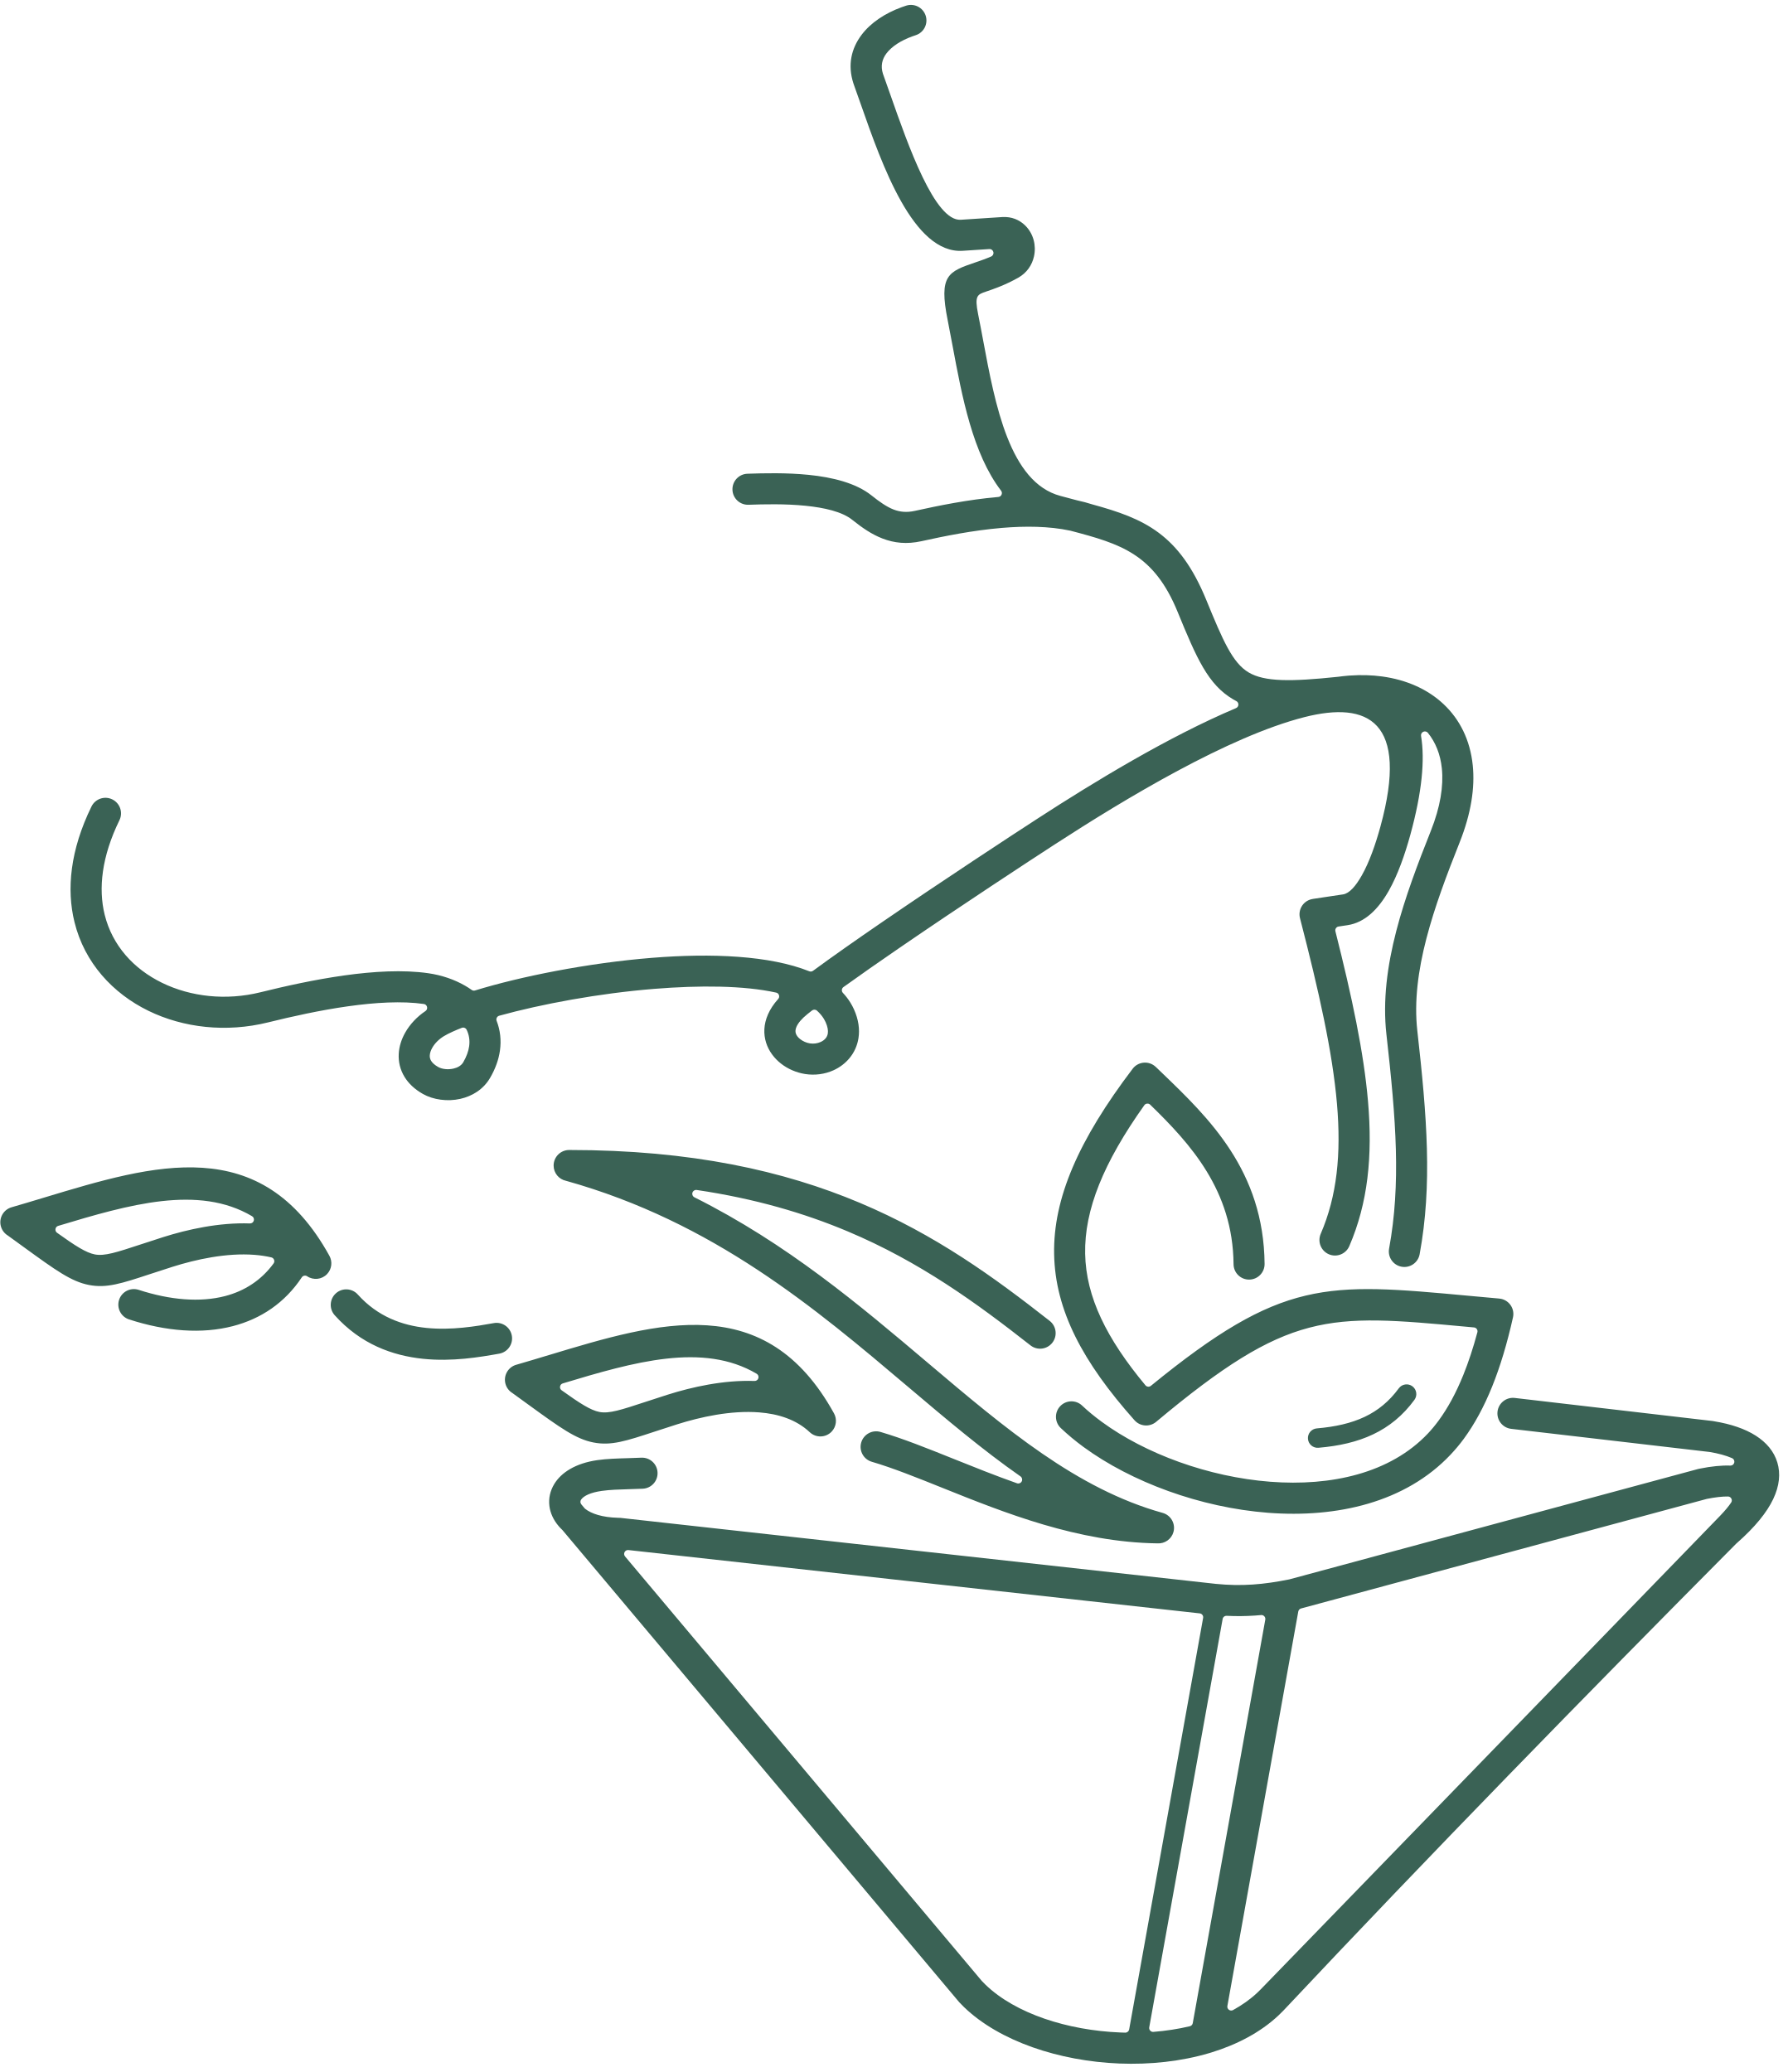
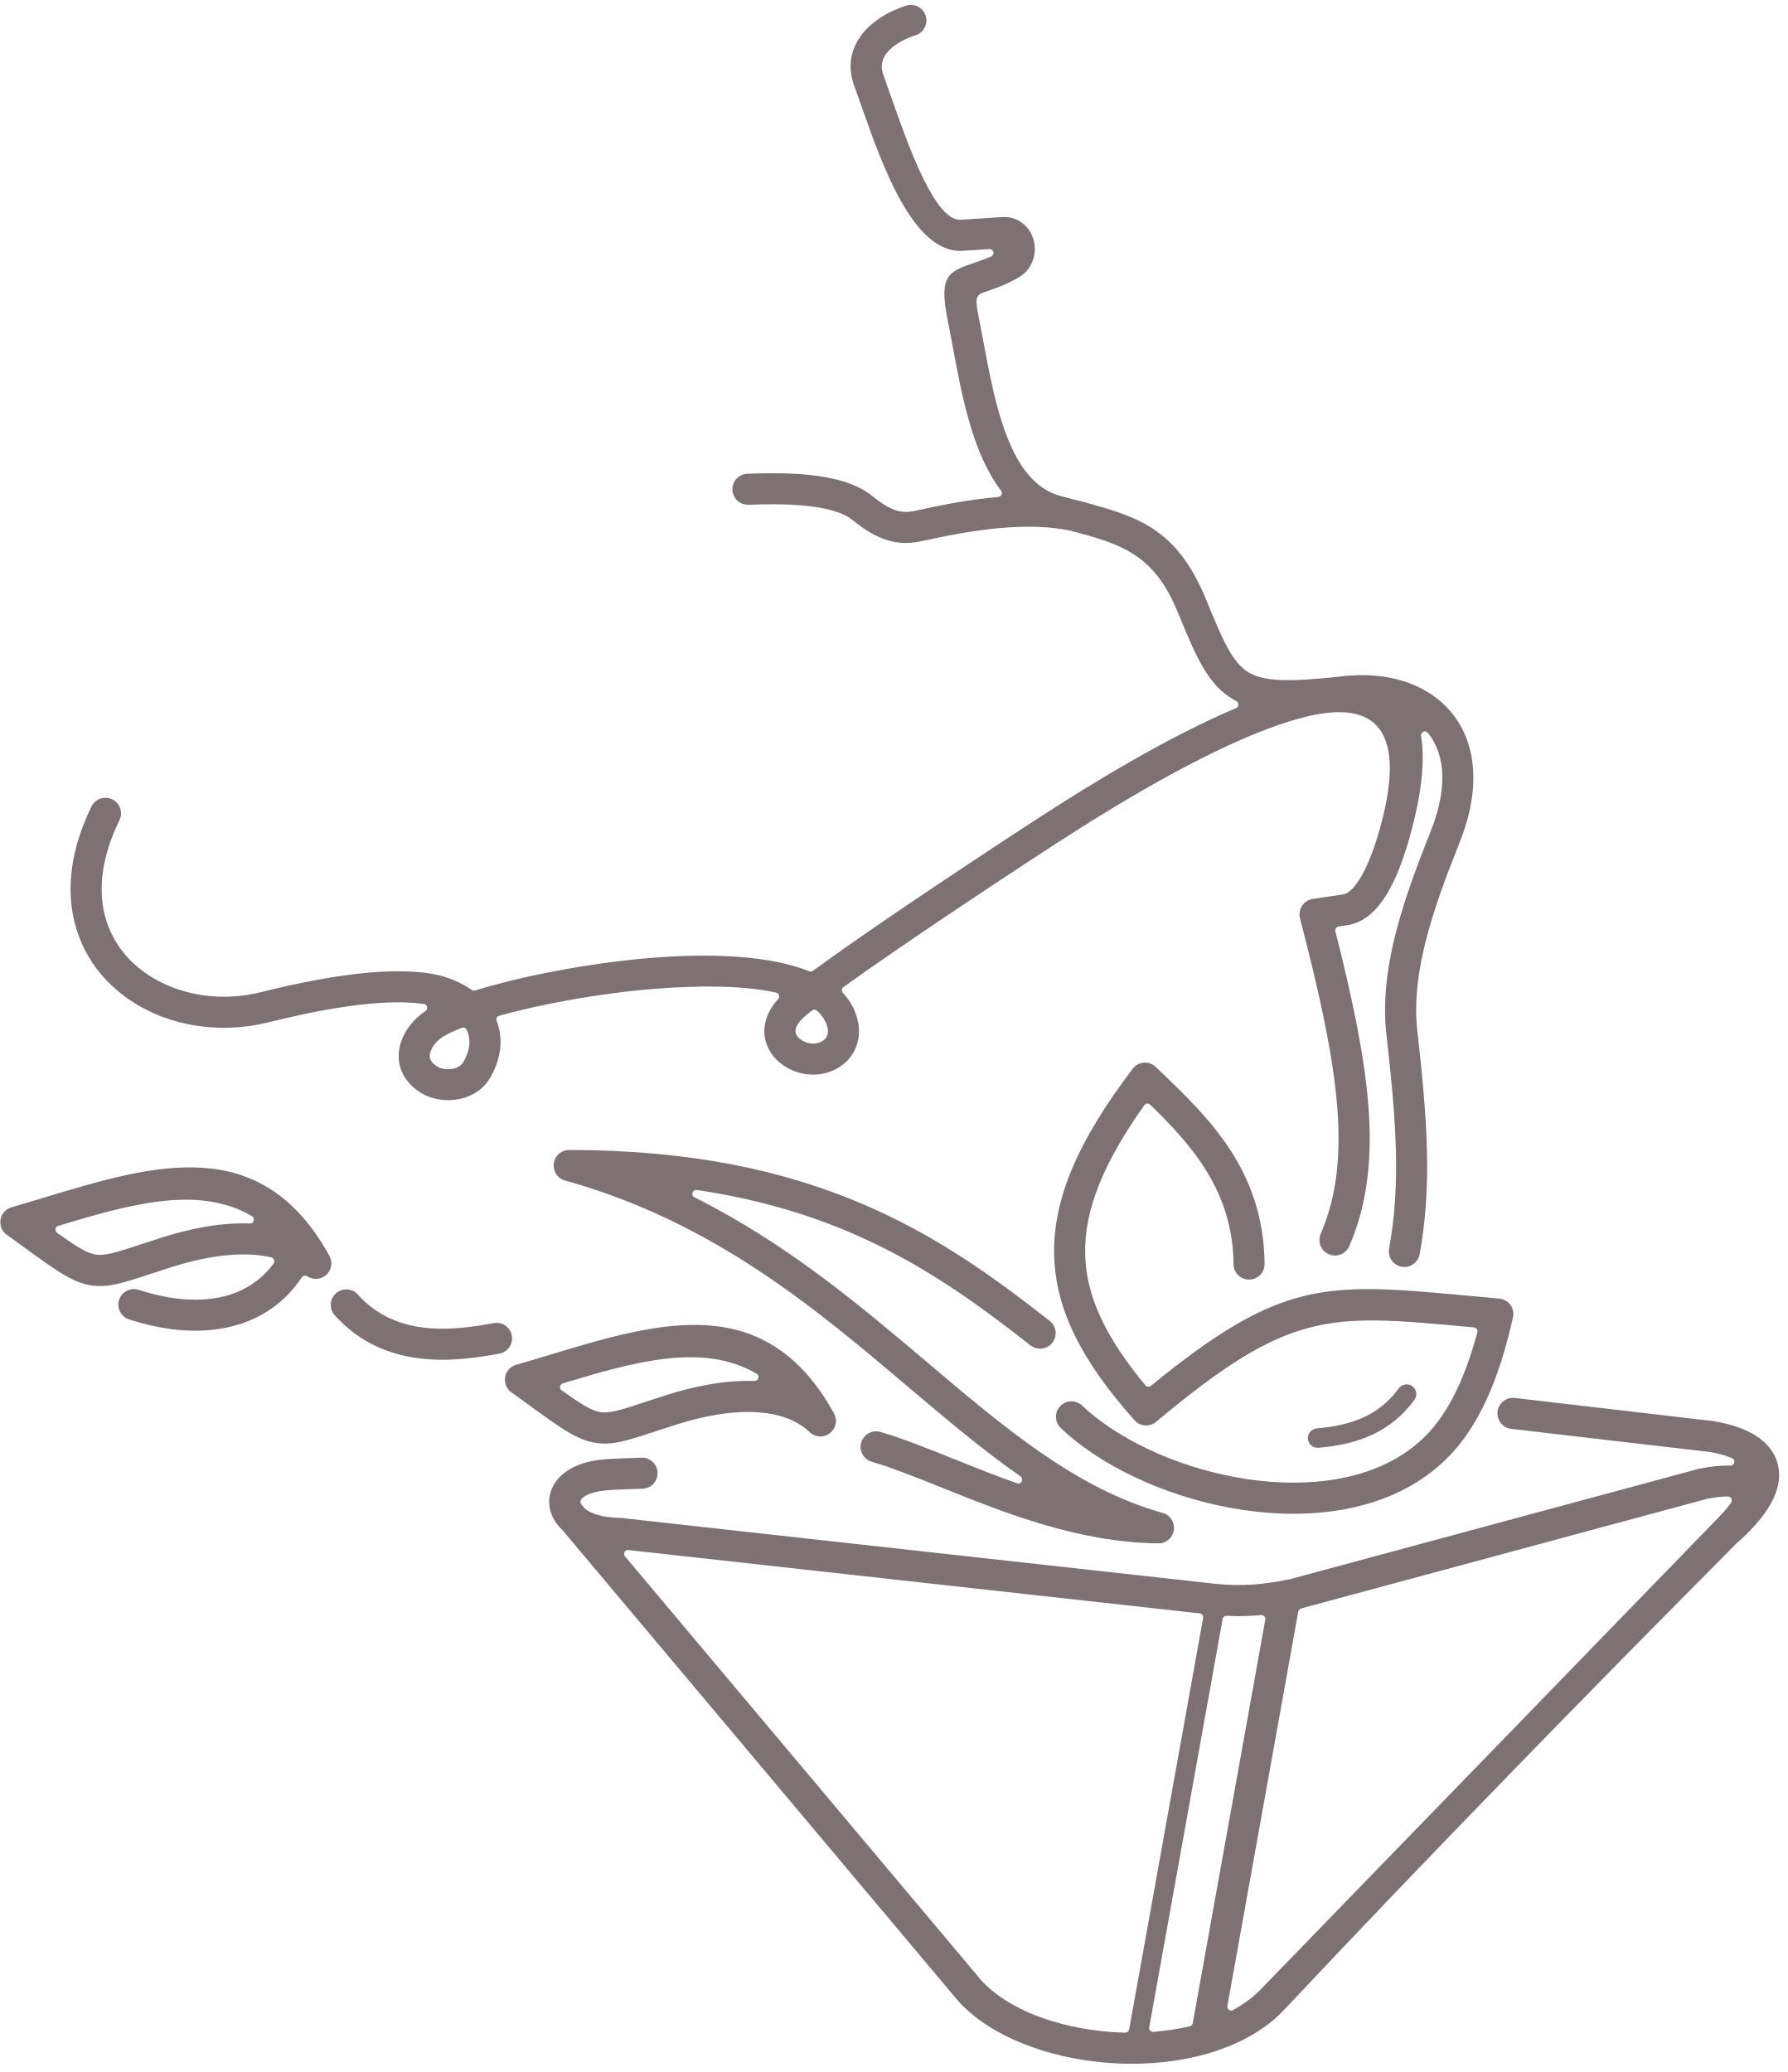
<svg xmlns="http://www.w3.org/2000/svg" width="201" height="233" viewBox="0 0 201 233" fill="none">
-   <path d="M65.358 169.165L65.729 169.607C65.749 169.631 65.768 169.65 65.793 169.67C66.493 170.221 67.72 170.63 69.472 170.678H69.499C69.583 170.675 69.668 170.678 69.753 170.687L136.677 178.106V178.107C138.169 178.256 139.515 178.276 140.861 178.183C142.192 178.093 143.509 177.895 144.949 177.607C144.96 177.605 144.968 177.603 144.978 177.6L190.985 165.175L190.986 165.18C191.022 165.171 191.058 165.162 191.095 165.154C192.425 164.884 193.582 164.772 194.55 164.808C194.762 164.816 194.946 164.675 194.993 164.467C195.04 164.259 194.934 164.053 194.739 163.968C194.041 163.667 193.186 163.436 192.213 163.276C192.204 163.274 192.195 163.273 192.186 163.272L192.158 163.27C192.155 163.27 192.153 163.269 192.151 163.269L169.911 160.676C168.952 160.566 168.262 159.699 168.372 158.74C168.481 157.78 169.348 157.091 170.308 157.201L192.552 159.794C192.617 159.802 192.681 159.813 192.744 159.827C192.753 159.829 192.761 159.83 192.769 159.832C194.611 160.136 196.201 160.672 197.403 161.44C198.619 162.215 199.464 163.223 199.835 164.465C200.203 165.697 200.082 167.073 199.366 168.579C198.659 170.066 197.332 171.725 195.258 173.543C195.252 173.549 195.244 173.555 195.237 173.561C195.227 173.57 195.218 173.578 195.209 173.587C178.207 190.706 160.773 208.559 144.278 226.114C144.091 226.307 143.906 226.49 143.724 226.66C141.71 228.54 139.108 229.909 136.21 230.8C136.202 230.802 136.195 230.805 136.187 230.807C136.121 230.832 136.054 230.852 135.984 230.869C135.976 230.87 135.969 230.872 135.961 230.875C132.806 231.809 129.311 232.186 125.842 232.046C119.109 231.775 112.387 229.555 108.395 225.707C108.196 225.516 108.012 225.328 107.84 225.144L107.843 225.142C107.824 225.12 107.804 225.099 107.785 225.076L63.246 172.069C63.234 172.056 63.224 172.045 63.211 172.032C63.067 171.896 62.932 171.756 62.811 171.612C62.218 170.914 61.868 170.138 61.771 169.347C61.668 168.502 61.847 167.658 62.318 166.88C63.098 165.592 64.71 164.544 67.17 164.193C68.219 164.043 69.399 164.008 70.612 163.973C71.074 163.959 71.543 163.945 72.105 163.919C73.069 163.874 73.886 164.618 73.931 165.581C73.977 166.545 73.233 167.363 72.269 167.408C71.813 167.429 71.257 167.446 70.707 167.462C69.625 167.493 68.571 167.523 67.662 167.654C66.394 167.835 65.639 168.205 65.339 168.629C65.223 168.794 65.231 169.009 65.361 169.164L65.358 169.165ZM148.238 162.805C147.636 162.855 147.108 162.407 147.058 161.805C147.008 161.203 147.456 160.674 148.058 160.625C150.122 160.448 151.907 160.052 153.434 159.328C154.926 158.621 156.195 157.588 157.27 156.121C157.627 155.635 158.31 155.53 158.797 155.886C159.283 156.243 159.388 156.926 159.032 157.413C157.732 159.187 156.188 160.441 154.366 161.304C152.581 162.149 150.551 162.608 148.238 162.805ZM119.271 160.59C118.572 159.929 118.541 158.826 119.202 158.128C119.863 157.429 120.967 157.398 121.665 158.059C122.315 158.674 123.059 159.286 123.884 159.892C128.785 163.483 135.86 166.089 142.831 166.626C149.645 167.15 156.301 165.688 160.548 161.197C160.958 160.763 161.361 160.278 161.757 159.738C162.795 158.323 163.713 156.631 164.526 154.619C165.108 153.179 165.634 151.584 166.108 149.821C166.143 149.692 166.121 149.567 166.045 149.457C165.969 149.348 165.858 149.284 165.726 149.272L164.826 149.189C149.311 147.755 144.964 147.354 129.988 159.89C129.261 160.498 128.185 160.415 127.56 159.711L127.559 159.712C121.746 153.181 118.639 147.361 118.52 141.035C118.402 134.771 121.253 128.214 127.351 120.182C127.933 119.415 129.027 119.265 129.794 119.847C129.848 119.889 129.9 119.932 129.948 119.979L129.951 119.977L130.607 120.609C135.908 125.706 142.092 131.652 142.183 142.135C142.191 143.098 141.416 143.885 140.452 143.893C139.488 143.901 138.702 143.126 138.694 142.162C138.621 133.858 133.842 128.62 129.322 124.224C129.227 124.132 129.109 124.09 128.978 124.102C128.846 124.114 128.737 124.176 128.66 124.284C124.069 130.742 121.915 136.047 122.008 140.98C122.1 145.857 124.423 150.537 128.786 155.779C128.939 155.963 129.214 155.989 129.4 155.838C144.17 143.777 149.079 144.229 165.141 145.713C166.29 145.819 167.492 145.93 168.515 146.02C168.518 146.02 168.521 146.021 168.524 146.021C168.611 146.027 168.698 146.039 168.785 146.059C169.726 146.267 170.32 147.198 170.112 148.139C169.447 151.111 168.67 153.689 167.769 155.919C166.843 158.212 165.783 160.158 164.576 161.804C164.126 162.417 163.626 163.013 163.08 163.591C158.014 168.948 150.336 170.712 142.572 170.115C134.963 169.529 127.213 166.665 121.819 162.711C120.922 162.053 120.068 161.345 119.271 160.591L119.271 160.59ZM85.069 154.477C79.046 150.921 71.263 153.157 63.276 155.566C63.112 155.616 62.998 155.745 62.971 155.914C62.942 156.083 63.008 156.243 63.148 156.342C65.213 157.821 66.402 158.582 67.394 158.777C68.486 158.99 69.858 158.538 72.548 157.652C73.303 157.403 74.15 157.124 75.092 156.827C77.795 155.973 81.354 155.17 84.831 155.293C85.034 155.3 85.21 155.172 85.267 154.977C85.324 154.782 85.244 154.58 85.07 154.478L85.069 154.477ZM61.741 152.372C74.098 148.64 86.089 145.017 93.773 158.941H93.773C94.127 159.586 94.045 160.413 93.513 160.979C92.853 161.682 91.747 161.716 91.044 161.055C89.528 159.627 87.502 158.991 85.354 158.824C82.172 158.578 78.735 159.346 76.146 160.164C75.194 160.465 74.374 160.735 73.643 160.975C70.38 162.05 68.715 162.598 66.724 162.209C64.742 161.822 63.009 160.565 59.471 157.999L57.614 156.652C57.606 156.646 57.599 156.641 57.59 156.636C57.237 156.415 56.961 156.067 56.838 155.633C56.574 154.704 57.112 153.736 58.042 153.471C59.187 153.142 60.467 152.756 61.742 152.37L61.741 152.372ZM33.93 143.642C32.023 146.509 29.345 148.304 26.178 149.126C22.714 150.025 18.695 149.729 14.512 148.371C13.594 148.073 13.092 147.087 13.39 146.168C13.689 145.25 14.675 144.748 15.593 145.046C19.154 146.203 22.501 146.474 25.302 145.747C27.493 145.178 29.369 143.975 30.758 142.079C30.847 141.957 30.868 141.811 30.815 141.669C30.762 141.527 30.651 141.428 30.503 141.394C29.894 141.252 29.263 141.161 28.62 141.11C25.439 140.864 22.002 141.632 19.413 142.449C18.46 142.75 17.64 143.021 16.91 143.261C13.647 144.336 11.982 144.884 9.991 144.495C8.009 144.108 6.275 142.85 2.738 140.285L0.881 138.938C0.872 138.932 0.866 138.927 0.857 138.922C0.504 138.701 0.228 138.352 0.105 137.919C-0.16 136.989 0.379 136.021 1.309 135.757C2.454 135.428 3.734 135.041 5.009 134.656C17.366 130.924 29.357 127.301 37.041 141.225H37.04C37.395 141.871 37.313 142.698 36.781 143.264C36.187 143.895 35.235 143.986 34.538 143.52C34.438 143.453 34.327 143.431 34.209 143.454C34.091 143.478 33.996 143.541 33.93 143.642L33.93 143.642ZM28.337 136.762C22.314 133.207 14.531 135.442 6.544 137.852C6.38 137.902 6.266 138.031 6.239 138.2C6.21 138.368 6.276 138.528 6.416 138.628C8.482 140.107 9.67 140.868 10.662 141.062C11.754 141.275 13.126 140.824 15.816 139.938C16.571 139.689 17.418 139.41 18.36 139.112C21.063 138.258 24.622 137.455 28.099 137.578C28.302 137.585 28.478 137.458 28.535 137.263C28.592 137.068 28.512 136.866 28.338 136.763L28.337 136.762ZM130.134 173.554C121.193 173.43 112.954 170.121 105.961 167.313C103.058 166.147 100.377 165.07 98.015 164.377C97.09 164.105 96.56 163.134 96.832 162.209C97.104 161.283 98.075 160.753 99 161.025C101.518 161.764 104.275 162.871 107.261 164.07C109.499 164.969 111.87 165.921 114.343 166.796C114.55 166.869 114.777 166.779 114.878 166.583C114.979 166.387 114.92 166.15 114.739 166.023C110.479 163.048 106.355 159.558 102.069 155.928C91.644 147.102 80.218 137.43 63.668 132.791C63.658 132.788 63.649 132.786 63.639 132.784C62.844 132.619 62.246 131.914 62.246 131.069C62.246 130.102 63.03 129.318 63.997 129.318C77.771 129.318 88.153 131.671 96.675 135.261C105.198 138.851 111.777 143.636 118.023 148.538C118.783 149.135 118.914 150.235 118.317 150.995C117.721 151.754 116.621 151.886 115.861 151.289C109.798 146.529 103.43 141.892 95.321 138.476C90.433 136.417 84.882 134.786 78.337 133.815C78.122 133.783 77.92 133.909 77.855 134.116C77.789 134.323 77.883 134.542 78.077 134.639C88.468 139.833 96.662 146.77 104.327 153.26C113.055 160.649 121.078 167.442 130.72 170.127C131.649 170.384 132.194 171.346 131.938 172.275C131.714 173.082 130.959 173.6 130.155 173.554C130.148 173.554 130.142 173.553 130.135 173.553L130.134 173.554ZM55.523 148.785C56.471 148.615 57.377 149.246 57.547 150.195C57.718 151.143 57.087 152.05 56.138 152.22C53.933 152.615 50.85 153.139 47.568 152.8C44.139 152.445 40.564 151.166 37.63 147.898C36.988 147.18 37.05 146.077 37.767 145.435C38.485 144.793 39.588 144.854 40.23 145.572C42.469 148.067 45.245 149.049 47.924 149.325C50.749 149.617 53.53 149.143 55.523 148.785ZM120.329 59.673C117.944 59.163 115.28 59.142 112.656 59.363C109.349 59.641 106.155 60.294 103.601 60.858C101.946 61.224 100.539 61.066 99.219 60.556C97.998 60.085 96.928 59.34 95.815 58.451C94.671 57.536 92.682 57.088 90.581 56.875C88.287 56.642 85.882 56.702 84.152 56.762C83.188 56.792 82.382 56.036 82.353 55.072C82.323 54.108 83.079 53.303 84.042 53.273C85.876 53.209 88.428 53.146 90.923 53.399C93.61 53.671 96.241 54.317 97.991 55.714C98.87 56.416 99.679 56.991 100.478 57.3C101.18 57.57 101.939 57.652 102.849 57.451C105.52 56.86 108.847 56.18 112.248 55.884C112.411 55.87 112.544 55.775 112.61 55.624C112.676 55.474 112.656 55.311 112.557 55.181C109.364 51.019 108.158 44.562 107.099 38.876C106.905 37.837 106.717 36.825 106.555 36.022C105.529 30.915 106.607 30.548 109.738 29.482C110.226 29.315 110.797 29.121 111.436 28.846C111.634 28.761 111.739 28.55 111.688 28.341C111.638 28.132 111.449 27.992 111.234 28.007L108.248 28.203C102.689 28.567 99.176 18.55 96.806 11.789C96.537 11.023 96.285 10.304 96.032 9.607C96.005 9.533 95.977 9.45 95.947 9.358C95.285 7.299 95.716 5.455 96.867 3.924C97.895 2.556 99.507 1.489 101.39 0.804C101.543 0.749 101.708 0.692 101.883 0.636C102.801 0.341 103.784 0.846 104.079 1.765C104.374 2.683 103.869 3.666 102.95 3.961C102.834 3.998 102.71 4.04 102.58 4.088C101.307 4.551 100.262 5.213 99.658 6.017C99.175 6.659 98.996 7.43 99.272 8.291C99.282 8.324 99.297 8.366 99.316 8.417C99.549 9.057 99.818 9.824 100.103 10.639C102.119 16.389 105.106 24.906 108.029 24.713L112.673 24.409C113.739 24.339 114.62 24.723 115.267 25.357C115.73 25.811 116.052 26.383 116.217 26.992C116.375 27.575 116.393 28.213 116.255 28.834C116.043 29.791 115.466 30.682 114.468 31.239C112.976 32.071 111.789 32.475 110.86 32.792C109.888 33.123 109.553 33.236 109.975 35.337C110.185 36.379 110.357 37.3 110.533 38.245C111.89 45.523 113.516 54.24 119.223 55.765C120.381 56.075 120.555 56.12 120.736 56.168L121.105 56.265C121.111 56.266 121.116 56.267 121.123 56.269C121.698 56.394 122.264 56.544 122.817 56.721C122.823 56.722 122.828 56.724 122.834 56.726C128.656 58.321 132.585 60.037 135.63 67.473C137.481 71.993 138.576 74.552 140.402 75.624C142.182 76.668 145.079 76.674 150.448 76.105C150.452 76.104 150.456 76.104 150.461 76.103C150.826 76.054 151.187 76.013 151.546 75.984C151.55 75.984 151.554 75.984 151.559 75.984L151.618 75.977C151.671 75.971 151.723 75.967 151.775 75.966C151.783 75.966 151.789 75.966 151.796 75.966C153.049 75.878 154.254 75.914 155.393 76.069C158.143 76.444 160.526 77.505 162.31 79.184C164.127 80.895 165.3 83.217 165.59 86.078C165.842 88.57 165.409 91.469 164.117 94.72C162.701 98.284 161.305 101.947 160.367 105.575C159.456 109.095 158.98 112.587 159.357 115.925C159.902 120.765 160.321 125.063 160.431 129.167C160.541 133.285 160.332 137.142 159.616 141.043C159.442 141.991 158.532 142.619 157.584 142.445C156.636 142.272 156.008 141.362 156.181 140.413C156.851 136.765 157.046 133.138 156.942 129.249C156.837 125.344 156.423 121.111 155.881 116.308C155.453 112.51 155.977 108.604 156.987 104.699C157.969 100.902 159.413 97.113 160.875 93.434C161.948 90.734 162.314 88.385 162.115 86.419C161.952 84.817 161.401 83.474 160.548 82.413C160.421 82.256 160.212 82.205 160.028 82.288C159.844 82.37 159.742 82.56 159.775 82.759C160.22 85.441 159.886 89.077 158.573 93.865C157.953 96.121 157.156 98.386 156.148 100.166C154.965 102.256 153.449 103.746 151.509 104.037L150.505 104.188C150.379 104.206 150.277 104.271 150.206 104.378C150.135 104.485 150.114 104.604 150.146 104.728C152.015 112.126 153.339 118.364 153.81 123.831C154.346 130.048 153.791 135.301 151.708 140.128C151.327 141.015 150.297 141.426 149.41 141.045C148.522 140.663 148.112 139.634 148.493 138.746C150.328 134.493 150.809 129.773 150.321 124.119C149.818 118.284 148.296 111.49 146.165 103.255C145.923 102.322 146.484 101.369 147.417 101.127C147.479 101.111 147.54 101.099 147.603 101.089L147.602 101.086L151.004 100.576C151.717 100.469 152.434 99.638 153.112 98.442C153.965 96.936 154.658 94.95 155.208 92.948C158.468 81.064 153.796 78.824 146.656 80.644C138.127 82.82 126.564 89.784 118.606 94.946C115.789 96.773 108.024 101.86 101.039 106.653C98.814 108.18 96.681 109.668 94.836 110.996C94.73 111.073 94.668 111.179 94.656 111.309C94.643 111.439 94.684 111.556 94.772 111.651C95.094 111.994 95.377 112.362 95.618 112.755C95.767 112.997 95.898 113.244 96.011 113.493C96.541 114.668 96.675 115.766 96.521 116.746C96.386 117.608 96.031 118.358 95.524 118.976C95.032 119.576 94.405 120.042 93.706 120.358C92.744 120.792 91.626 120.949 90.528 120.776C89.537 120.62 88.571 120.205 87.799 119.595C87.034 118.992 86.435 118.196 86.138 117.258C85.832 116.289 85.852 115.205 86.347 114.071C86.597 113.498 86.972 112.916 87.493 112.34C87.601 112.221 87.635 112.065 87.586 111.913C87.537 111.76 87.42 111.653 87.263 111.619C83.621 110.817 78.682 110.786 73.574 111.198C67.31 111.704 60.874 112.909 56.132 114.219C56.008 114.253 55.914 114.329 55.857 114.443C55.8 114.558 55.794 114.679 55.84 114.798C56.238 115.829 56.381 116.958 56.208 118.16C56.066 119.144 55.711 120.164 55.108 121.202C54.35 122.507 53.096 123.267 51.753 123.569C50.307 123.896 48.707 123.671 47.55 123.018C46.602 122.482 45.929 121.826 45.487 121.105C44.981 120.279 44.784 119.391 44.832 118.502C44.876 117.677 45.137 116.866 45.559 116.119C46.093 115.174 46.895 114.324 47.833 113.697C47.986 113.595 48.057 113.417 48.017 113.236C47.975 113.056 47.835 112.926 47.652 112.9H47.651C45.196 112.546 42.188 112.728 39.129 113.159C36.001 113.6 32.825 114.305 30.114 114.976C25.441 116.132 20.622 115.587 16.689 113.667C14.678 112.685 12.89 111.338 11.456 109.668C10.014 107.987 8.941 105.985 8.378 103.704C7.46 99.997 7.894 95.591 10.283 90.699C10.706 89.83 11.754 89.469 12.623 89.892C13.492 90.315 13.854 91.363 13.43 92.232C11.429 96.329 11.042 99.921 11.771 102.87C12.199 104.597 13.014 106.118 14.111 107.397C15.218 108.687 16.624 109.74 18.222 110.52C21.448 112.096 25.418 112.539 29.28 111.583C32.082 110.889 35.374 110.159 38.65 109.697C41.997 109.225 45.332 109.034 48.144 109.439C49.667 109.659 51.093 110.146 52.305 110.851C52.558 110.997 52.8 111.153 53.033 111.318C53.148 111.399 53.28 111.42 53.414 111.379C58.523 109.809 66.055 108.295 73.302 107.71C80.015 107.168 86.559 107.447 90.991 109.222C91.135 109.28 91.287 109.26 91.413 109.168C93.576 107.578 96.255 105.699 99.071 103.768C105.982 99.025 113.841 93.878 116.707 92.02C122.941 87.977 131.347 82.852 138.971 79.628C139.131 79.56 139.231 79.416 139.237 79.242C139.244 79.069 139.156 78.916 139.001 78.836C138.878 78.772 138.758 78.705 138.639 78.636C135.825 76.985 134.539 74.017 132.403 68.802C129.74 62.299 126.04 61.17 120.35 59.677C120.343 59.675 120.337 59.674 120.33 59.673L120.329 59.673ZM91.296 113.632C91.119 113.769 90.951 113.903 90.79 114.032C90.127 114.563 89.734 115.044 89.549 115.469C89.425 115.753 89.412 116.001 89.477 116.206C89.551 116.442 89.728 116.663 89.961 116.847C90.279 117.098 90.669 117.268 91.062 117.33C91.48 117.396 91.905 117.337 92.27 117.172C92.497 117.069 92.69 116.931 92.829 116.761C92.953 116.61 93.04 116.426 93.074 116.215C93.127 115.88 93.058 115.452 92.823 114.932C92.766 114.806 92.704 114.687 92.636 114.577C92.432 114.243 92.171 113.935 91.86 113.653C91.701 113.508 91.466 113.5 91.297 113.632L91.296 113.632ZM51.915 115.584C51.556 115.724 51.223 115.863 50.919 116C50.506 116.187 50.163 116.362 49.9 116.524C49.346 116.862 48.883 117.326 48.598 117.831C48.436 118.118 48.337 118.409 48.322 118.682C48.31 118.892 48.355 119.099 48.47 119.287C48.617 119.527 48.873 119.762 49.261 119.982C49.703 120.231 50.358 120.306 50.988 120.164C51.451 120.06 51.866 119.828 52.085 119.453C52.454 118.817 52.667 118.22 52.747 117.669C52.845 116.987 52.737 116.358 52.468 115.801C52.368 115.595 52.129 115.5 51.915 115.584ZM137.466 182.063L129.214 227.974C129.19 228.112 129.226 228.242 129.321 228.345C129.415 228.45 129.539 228.499 129.68 228.488C131.086 228.377 132.463 228.167 133.778 227.854C133.95 227.813 134.075 227.68 134.107 227.505L142.262 182.13C142.286 181.99 142.249 181.86 142.153 181.756C142.057 181.652 141.931 181.603 141.789 181.617C141.556 181.639 141.324 181.658 141.092 181.673C140.056 181.744 139.016 181.755 137.917 181.701C137.696 181.69 137.504 181.843 137.465 182.061L137.466 182.063ZM126.956 228.215L135.272 181.94C135.294 181.816 135.267 181.702 135.192 181.601C135.117 181.5 135.014 181.442 134.889 181.427L70.661 174.307C70.479 174.287 70.313 174.375 70.226 174.535C70.14 174.696 70.16 174.884 70.277 175.024L110.391 222.765L110.393 222.764C110.534 222.915 110.674 223.057 110.811 223.19C114.181 226.437 120.031 228.318 125.974 228.557C126.153 228.564 126.332 228.57 126.512 228.575C126.729 228.58 126.915 228.428 126.953 228.215L126.956 228.215ZM145.971 181.218L138 225.573C137.969 225.743 138.035 225.904 138.175 226.005C138.316 226.106 138.49 226.117 138.641 226.034C139.642 225.484 140.551 224.842 141.341 224.104C141.491 223.964 141.63 223.828 141.758 223.696L193.392 170.461C193.947 169.885 194.361 169.386 194.641 168.965C194.732 168.828 194.74 168.665 194.664 168.518C194.588 168.373 194.448 168.287 194.284 168.284C193.67 168.274 192.868 168.363 191.887 168.557V168.559L146.288 180.874C146.121 180.919 146.002 181.048 145.972 181.219L145.971 181.218ZM195.127 168.284L195.145 168.313L195.143 168.31C195.139 168.302 195.135 168.296 195.13 168.289L195.127 168.284ZM195.145 168.313C195.148 168.319 195.151 168.322 195.151 168.323C195.151 168.323 195.149 168.32 195.145 168.313Z" fill="#3A6255" />
+   <path d="M65.358 169.165L65.729 169.607C65.749 169.631 65.768 169.65 65.793 169.67C66.493 170.221 67.72 170.63 69.472 170.678H69.499C69.583 170.675 69.668 170.678 69.753 170.687L136.677 178.106V178.107C138.169 178.256 139.515 178.276 140.861 178.183C142.192 178.093 143.509 177.895 144.949 177.607C144.96 177.605 144.968 177.603 144.978 177.6L190.985 165.175L190.986 165.18C191.022 165.171 191.058 165.162 191.095 165.154C192.425 164.884 193.582 164.772 194.55 164.808C194.762 164.816 194.946 164.675 194.993 164.467C195.04 164.259 194.934 164.053 194.739 163.968C194.041 163.667 193.186 163.436 192.213 163.276C192.204 163.274 192.195 163.273 192.186 163.272L192.158 163.27C192.155 163.27 192.153 163.269 192.151 163.269L169.911 160.676C168.952 160.566 168.262 159.699 168.372 158.74C168.481 157.78 169.348 157.091 170.308 157.201L192.552 159.794C192.617 159.802 192.681 159.813 192.744 159.827C192.753 159.829 192.761 159.83 192.769 159.832C194.611 160.136 196.201 160.672 197.403 161.44C198.619 162.215 199.464 163.223 199.835 164.465C200.203 165.697 200.082 167.073 199.366 168.579C198.659 170.066 197.332 171.725 195.258 173.543C195.252 173.549 195.244 173.555 195.237 173.561C195.227 173.57 195.218 173.578 195.209 173.587C178.207 190.706 160.773 208.559 144.278 226.114C144.091 226.307 143.906 226.49 143.724 226.66C141.71 228.54 139.108 229.909 136.21 230.8C136.202 230.802 136.195 230.805 136.187 230.807C136.121 230.832 136.054 230.852 135.984 230.869C135.976 230.87 135.969 230.872 135.961 230.875C132.806 231.809 129.311 232.186 125.842 232.046C119.109 231.775 112.387 229.555 108.395 225.707C108.196 225.516 108.012 225.328 107.84 225.144L107.843 225.142C107.824 225.12 107.804 225.099 107.785 225.076L63.246 172.069C63.234 172.056 63.224 172.045 63.211 172.032C63.067 171.896 62.932 171.756 62.811 171.612C62.218 170.914 61.868 170.138 61.771 169.347C61.668 168.502 61.847 167.658 62.318 166.88C63.098 165.592 64.71 164.544 67.17 164.193C68.219 164.043 69.399 164.008 70.612 163.973C71.074 163.959 71.543 163.945 72.105 163.919C73.069 163.874 73.886 164.618 73.931 165.581C73.977 166.545 73.233 167.363 72.269 167.408C71.813 167.429 71.257 167.446 70.707 167.462C69.625 167.493 68.571 167.523 67.662 167.654C66.394 167.835 65.639 168.205 65.339 168.629C65.223 168.794 65.231 169.009 65.361 169.164L65.358 169.165ZM148.238 162.805C147.636 162.855 147.108 162.407 147.058 161.805C147.008 161.203 147.456 160.674 148.058 160.625C150.122 160.448 151.907 160.052 153.434 159.328C154.926 158.621 156.195 157.588 157.27 156.121C157.627 155.635 158.31 155.53 158.797 155.886C159.283 156.243 159.388 156.926 159.032 157.413C157.732 159.187 156.188 160.441 154.366 161.304C152.581 162.149 150.551 162.608 148.238 162.805ZM119.271 160.59C118.572 159.929 118.541 158.826 119.202 158.128C119.863 157.429 120.967 157.398 121.665 158.059C122.315 158.674 123.059 159.286 123.884 159.892C128.785 163.483 135.86 166.089 142.831 166.626C149.645 167.15 156.301 165.688 160.548 161.197C160.958 160.763 161.361 160.278 161.757 159.738C162.795 158.323 163.713 156.631 164.526 154.619C165.108 153.179 165.634 151.584 166.108 149.821C166.143 149.692 166.121 149.567 166.045 149.457C165.969 149.348 165.858 149.284 165.726 149.272L164.826 149.189C149.311 147.755 144.964 147.354 129.988 159.89C129.261 160.498 128.185 160.415 127.56 159.711L127.559 159.712C121.746 153.181 118.639 147.361 118.52 141.035C118.402 134.771 121.253 128.214 127.351 120.182C127.933 119.415 129.027 119.265 129.794 119.847C129.848 119.889 129.9 119.932 129.948 119.979L129.951 119.977L130.607 120.609C135.908 125.706 142.092 131.652 142.183 142.135C142.191 143.098 141.416 143.885 140.452 143.893C139.488 143.901 138.702 143.126 138.694 142.162C138.621 133.858 133.842 128.62 129.322 124.224C129.227 124.132 129.109 124.09 128.978 124.102C128.846 124.114 128.737 124.176 128.66 124.284C124.069 130.742 121.915 136.047 122.008 140.98C122.1 145.857 124.423 150.537 128.786 155.779C128.939 155.963 129.214 155.989 129.4 155.838C144.17 143.777 149.079 144.229 165.141 145.713C166.29 145.819 167.492 145.93 168.515 146.02C168.518 146.02 168.521 146.021 168.524 146.021C168.611 146.027 168.698 146.039 168.785 146.059C169.726 146.267 170.32 147.198 170.112 148.139C169.447 151.111 168.67 153.689 167.769 155.919C166.843 158.212 165.783 160.158 164.576 161.804C164.126 162.417 163.626 163.013 163.08 163.591C158.014 168.948 150.336 170.712 142.572 170.115C134.963 169.529 127.213 166.665 121.819 162.711C120.922 162.053 120.068 161.345 119.271 160.591L119.271 160.59ZM85.069 154.477C79.046 150.921 71.263 153.157 63.276 155.566C63.112 155.616 62.998 155.745 62.971 155.914C62.942 156.083 63.008 156.243 63.148 156.342C65.213 157.821 66.402 158.582 67.394 158.777C68.486 158.99 69.858 158.538 72.548 157.652C73.303 157.403 74.15 157.124 75.092 156.827C77.795 155.973 81.354 155.17 84.831 155.293C85.034 155.3 85.21 155.172 85.267 154.977C85.324 154.782 85.244 154.58 85.07 154.478L85.069 154.477ZM61.741 152.372C74.098 148.64 86.089 145.017 93.773 158.941H93.773C94.127 159.586 94.045 160.413 93.513 160.979C92.853 161.682 91.747 161.716 91.044 161.055C89.528 159.627 87.502 158.991 85.354 158.824C82.172 158.578 78.735 159.346 76.146 160.164C75.194 160.465 74.374 160.735 73.643 160.975C70.38 162.05 68.715 162.598 66.724 162.209C64.742 161.822 63.009 160.565 59.471 157.999L57.614 156.652C57.606 156.646 57.599 156.641 57.59 156.636C57.237 156.415 56.961 156.067 56.838 155.633C56.574 154.704 57.112 153.736 58.042 153.471C59.187 153.142 60.467 152.756 61.742 152.37L61.741 152.372ZM33.93 143.642C32.023 146.509 29.345 148.304 26.178 149.126C22.714 150.025 18.695 149.729 14.512 148.371C13.594 148.073 13.092 147.087 13.39 146.168C13.689 145.25 14.675 144.748 15.593 145.046C19.154 146.203 22.501 146.474 25.302 145.747C27.493 145.178 29.369 143.975 30.758 142.079C30.847 141.957 30.868 141.811 30.815 141.669C30.762 141.527 30.651 141.428 30.503 141.394C29.894 141.252 29.263 141.161 28.62 141.11C25.439 140.864 22.002 141.632 19.413 142.449C18.46 142.75 17.64 143.021 16.91 143.261C13.647 144.336 11.982 144.884 9.991 144.495C8.009 144.108 6.275 142.85 2.738 140.285L0.881 138.938C0.872 138.932 0.866 138.927 0.857 138.922C0.504 138.701 0.228 138.352 0.105 137.919C-0.16 136.989 0.379 136.021 1.309 135.757C2.454 135.428 3.734 135.041 5.009 134.656C17.366 130.924 29.357 127.301 37.041 141.225H37.04C37.395 141.871 37.313 142.698 36.781 143.264C36.187 143.895 35.235 143.986 34.538 143.52C34.438 143.453 34.327 143.431 34.209 143.454C34.091 143.478 33.996 143.541 33.93 143.642L33.93 143.642ZM28.337 136.762C22.314 133.207 14.531 135.442 6.544 137.852C6.38 137.902 6.266 138.031 6.239 138.2C6.21 138.368 6.276 138.528 6.416 138.628C8.482 140.107 9.67 140.868 10.662 141.062C11.754 141.275 13.126 140.824 15.816 139.938C16.571 139.689 17.418 139.41 18.36 139.112C21.063 138.258 24.622 137.455 28.099 137.578C28.302 137.585 28.478 137.458 28.535 137.263C28.592 137.068 28.512 136.866 28.338 136.763L28.337 136.762ZM130.134 173.554C121.193 173.43 112.954 170.121 105.961 167.313C103.058 166.147 100.377 165.07 98.015 164.377C97.09 164.105 96.56 163.134 96.832 162.209C97.104 161.283 98.075 160.753 99 161.025C101.518 161.764 104.275 162.871 107.261 164.07C109.499 164.969 111.87 165.921 114.343 166.796C114.55 166.869 114.777 166.779 114.878 166.583C114.979 166.387 114.92 166.15 114.739 166.023C110.479 163.048 106.355 159.558 102.069 155.928C91.644 147.102 80.218 137.43 63.668 132.791C63.658 132.788 63.649 132.786 63.639 132.784C62.844 132.619 62.246 131.914 62.246 131.069C62.246 130.102 63.03 129.318 63.997 129.318C77.771 129.318 88.153 131.671 96.675 135.261C105.198 138.851 111.777 143.636 118.023 148.538C118.783 149.135 118.914 150.235 118.317 150.995C117.721 151.754 116.621 151.886 115.861 151.289C109.798 146.529 103.43 141.892 95.321 138.476C90.433 136.417 84.882 134.786 78.337 133.815C78.122 133.783 77.92 133.909 77.855 134.116C77.789 134.323 77.883 134.542 78.077 134.639C88.468 139.833 96.662 146.77 104.327 153.26C113.055 160.649 121.078 167.442 130.72 170.127C131.649 170.384 132.194 171.346 131.938 172.275C131.714 173.082 130.959 173.6 130.155 173.554C130.148 173.554 130.142 173.553 130.135 173.553L130.134 173.554ZM55.523 148.785C56.471 148.615 57.377 149.246 57.547 150.195C57.718 151.143 57.087 152.05 56.138 152.22C53.933 152.615 50.85 153.139 47.568 152.8C44.139 152.445 40.564 151.166 37.63 147.898C36.988 147.18 37.05 146.077 37.767 145.435C38.485 144.793 39.588 144.854 40.23 145.572C42.469 148.067 45.245 149.049 47.924 149.325C50.749 149.617 53.53 149.143 55.523 148.785ZM120.329 59.673C117.944 59.163 115.28 59.142 112.656 59.363C109.349 59.641 106.155 60.294 103.601 60.858C101.946 61.224 100.539 61.066 99.219 60.556C97.998 60.085 96.928 59.34 95.815 58.451C94.671 57.536 92.682 57.088 90.581 56.875C88.287 56.642 85.882 56.702 84.152 56.762C83.188 56.792 82.382 56.036 82.353 55.072C82.323 54.108 83.079 53.303 84.042 53.273C85.876 53.209 88.428 53.146 90.923 53.399C93.61 53.671 96.241 54.317 97.991 55.714C98.87 56.416 99.679 56.991 100.478 57.3C101.18 57.57 101.939 57.652 102.849 57.451C105.52 56.86 108.847 56.18 112.248 55.884C112.411 55.87 112.544 55.775 112.61 55.624C112.676 55.474 112.656 55.311 112.557 55.181C109.364 51.019 108.158 44.562 107.099 38.876C106.905 37.837 106.717 36.825 106.555 36.022C105.529 30.915 106.607 30.548 109.738 29.482C110.226 29.315 110.797 29.121 111.436 28.846C111.634 28.761 111.739 28.55 111.688 28.341C111.638 28.132 111.449 27.992 111.234 28.007L108.248 28.203C102.689 28.567 99.176 18.55 96.806 11.789C96.537 11.023 96.285 10.304 96.032 9.607C96.005 9.533 95.977 9.45 95.947 9.358C95.285 7.299 95.716 5.455 96.867 3.924C97.895 2.556 99.507 1.489 101.39 0.804C101.543 0.749 101.708 0.692 101.883 0.636C102.801 0.341 103.784 0.846 104.079 1.765C104.374 2.683 103.869 3.666 102.95 3.961C102.834 3.998 102.71 4.04 102.58 4.088C101.307 4.551 100.262 5.213 99.658 6.017C99.175 6.659 98.996 7.43 99.272 8.291C99.282 8.324 99.297 8.366 99.316 8.417C99.549 9.057 99.818 9.824 100.103 10.639C102.119 16.389 105.106 24.906 108.029 24.713L112.673 24.409C113.739 24.339 114.62 24.723 115.267 25.357C115.73 25.811 116.052 26.383 116.217 26.992C116.375 27.575 116.393 28.213 116.255 28.834C116.043 29.791 115.466 30.682 114.468 31.239C112.976 32.071 111.789 32.475 110.86 32.792C109.888 33.123 109.553 33.236 109.975 35.337C110.185 36.379 110.357 37.3 110.533 38.245C111.89 45.523 113.516 54.24 119.223 55.765C120.381 56.075 120.555 56.12 120.736 56.168L121.105 56.265C121.111 56.266 121.116 56.267 121.123 56.269C121.698 56.394 122.264 56.544 122.817 56.721C122.823 56.722 122.828 56.724 122.834 56.726C128.656 58.321 132.585 60.037 135.63 67.473C137.481 71.993 138.576 74.552 140.402 75.624C142.182 76.668 145.079 76.674 150.448 76.105C150.452 76.104 150.456 76.104 150.461 76.103C150.826 76.054 151.187 76.013 151.546 75.984C151.55 75.984 151.554 75.984 151.559 75.984L151.618 75.977C151.671 75.971 151.723 75.967 151.775 75.966C151.783 75.966 151.789 75.966 151.796 75.966C153.049 75.878 154.254 75.914 155.393 76.069C158.143 76.444 160.526 77.505 162.31 79.184C164.127 80.895 165.3 83.217 165.59 86.078C165.842 88.57 165.409 91.469 164.117 94.72C162.701 98.284 161.305 101.947 160.367 105.575C159.456 109.095 158.98 112.587 159.357 115.925C159.902 120.765 160.321 125.063 160.431 129.167C160.541 133.285 160.332 137.142 159.616 141.043C159.442 141.991 158.532 142.619 157.584 142.445C156.636 142.272 156.008 141.362 156.181 140.413C156.851 136.765 157.046 133.138 156.942 129.249C156.837 125.344 156.423 121.111 155.881 116.308C155.453 112.51 155.977 108.604 156.987 104.699C157.969 100.902 159.413 97.113 160.875 93.434C161.948 90.734 162.314 88.385 162.115 86.419C161.952 84.817 161.401 83.474 160.548 82.413C160.421 82.256 160.212 82.205 160.028 82.288C159.844 82.37 159.742 82.56 159.775 82.759C160.22 85.441 159.886 89.077 158.573 93.865C157.953 96.121 157.156 98.386 156.148 100.166C154.965 102.256 153.449 103.746 151.509 104.037L150.505 104.188C150.379 104.206 150.277 104.271 150.206 104.378C150.135 104.485 150.114 104.604 150.146 104.728C152.015 112.126 153.339 118.364 153.81 123.831C154.346 130.048 153.791 135.301 151.708 140.128C151.327 141.015 150.297 141.426 149.41 141.045C148.522 140.663 148.112 139.634 148.493 138.746C150.328 134.493 150.809 129.773 150.321 124.119C149.818 118.284 148.296 111.49 146.165 103.255C145.923 102.322 146.484 101.369 147.417 101.127C147.479 101.111 147.54 101.099 147.603 101.089L147.602 101.086L151.004 100.576C151.717 100.469 152.434 99.638 153.112 98.442C153.965 96.936 154.658 94.95 155.208 92.948C158.468 81.064 153.796 78.824 146.656 80.644C138.127 82.82 126.564 89.784 118.606 94.946C115.789 96.773 108.024 101.86 101.039 106.653C98.814 108.18 96.681 109.668 94.836 110.996C94.73 111.073 94.668 111.179 94.656 111.309C94.643 111.439 94.684 111.556 94.772 111.651C95.094 111.994 95.377 112.362 95.618 112.755C95.767 112.997 95.898 113.244 96.011 113.493C96.541 114.668 96.675 115.766 96.521 116.746C96.386 117.608 96.031 118.358 95.524 118.976C95.032 119.576 94.405 120.042 93.706 120.358C92.744 120.792 91.626 120.949 90.528 120.776C89.537 120.62 88.571 120.205 87.799 119.595C87.034 118.992 86.435 118.196 86.138 117.258C85.832 116.289 85.852 115.205 86.347 114.071C86.597 113.498 86.972 112.916 87.493 112.34C87.601 112.221 87.635 112.065 87.586 111.913C87.537 111.76 87.42 111.653 87.263 111.619C83.621 110.817 78.682 110.786 73.574 111.198C67.31 111.704 60.874 112.909 56.132 114.219C56.008 114.253 55.914 114.329 55.857 114.443C55.8 114.558 55.794 114.679 55.84 114.798C56.238 115.829 56.381 116.958 56.208 118.16C56.066 119.144 55.711 120.164 55.108 121.202C54.35 122.507 53.096 123.267 51.753 123.569C50.307 123.896 48.707 123.671 47.55 123.018C46.602 122.482 45.929 121.826 45.487 121.105C44.981 120.279 44.784 119.391 44.832 118.502C44.876 117.677 45.137 116.866 45.559 116.119C46.093 115.174 46.895 114.324 47.833 113.697C47.986 113.595 48.057 113.417 48.017 113.236C47.975 113.056 47.835 112.926 47.652 112.9H47.651C45.196 112.546 42.188 112.728 39.129 113.159C36.001 113.6 32.825 114.305 30.114 114.976C25.441 116.132 20.622 115.587 16.689 113.667C14.678 112.685 12.89 111.338 11.456 109.668C10.014 107.987 8.941 105.985 8.378 103.704C7.46 99.997 7.894 95.591 10.283 90.699C10.706 89.83 11.754 89.469 12.623 89.892C13.492 90.315 13.854 91.363 13.43 92.232C11.429 96.329 11.042 99.921 11.771 102.87C12.199 104.597 13.014 106.118 14.111 107.397C15.218 108.687 16.624 109.74 18.222 110.52C21.448 112.096 25.418 112.539 29.28 111.583C32.082 110.889 35.374 110.159 38.65 109.697C41.997 109.225 45.332 109.034 48.144 109.439C49.667 109.659 51.093 110.146 52.305 110.851C52.558 110.997 52.8 111.153 53.033 111.318C53.148 111.399 53.28 111.42 53.414 111.379C58.523 109.809 66.055 108.295 73.302 107.71C80.015 107.168 86.559 107.447 90.991 109.222C91.135 109.28 91.287 109.26 91.413 109.168C93.576 107.578 96.255 105.699 99.071 103.768C105.982 99.025 113.841 93.878 116.707 92.02C122.941 87.977 131.347 82.852 138.971 79.628C139.131 79.56 139.231 79.416 139.237 79.242C139.244 79.069 139.156 78.916 139.001 78.836C138.878 78.772 138.758 78.705 138.639 78.636C135.825 76.985 134.539 74.017 132.403 68.802C129.74 62.299 126.04 61.17 120.35 59.677C120.343 59.675 120.337 59.674 120.33 59.673L120.329 59.673ZM91.296 113.632C91.119 113.769 90.951 113.903 90.79 114.032C90.127 114.563 89.734 115.044 89.549 115.469C89.425 115.753 89.412 116.001 89.477 116.206C89.551 116.442 89.728 116.663 89.961 116.847C90.279 117.098 90.669 117.268 91.062 117.33C91.48 117.396 91.905 117.337 92.27 117.172C92.497 117.069 92.69 116.931 92.829 116.761C92.953 116.61 93.04 116.426 93.074 116.215C93.127 115.88 93.058 115.452 92.823 114.932C92.766 114.806 92.704 114.687 92.636 114.577C92.432 114.243 92.171 113.935 91.86 113.653C91.701 113.508 91.466 113.5 91.297 113.632L91.296 113.632ZM51.915 115.584C51.556 115.724 51.223 115.863 50.919 116C50.506 116.187 50.163 116.362 49.9 116.524C49.346 116.862 48.883 117.326 48.598 117.831C48.436 118.118 48.337 118.409 48.322 118.682C48.31 118.892 48.355 119.099 48.47 119.287C48.617 119.527 48.873 119.762 49.261 119.982C49.703 120.231 50.358 120.306 50.988 120.164C51.451 120.06 51.866 119.828 52.085 119.453C52.454 118.817 52.667 118.22 52.747 117.669C52.845 116.987 52.737 116.358 52.468 115.801C52.368 115.595 52.129 115.5 51.915 115.584ZM137.466 182.063L129.214 227.974C129.19 228.112 129.226 228.242 129.321 228.345C129.415 228.45 129.539 228.499 129.68 228.488C131.086 228.377 132.463 228.167 133.778 227.854C133.95 227.813 134.075 227.68 134.107 227.505L142.262 182.13C142.286 181.99 142.249 181.86 142.153 181.756C142.057 181.652 141.931 181.603 141.789 181.617C141.556 181.639 141.324 181.658 141.092 181.673C140.056 181.744 139.016 181.755 137.917 181.701C137.696 181.69 137.504 181.843 137.465 182.061L137.466 182.063ZM126.956 228.215L135.272 181.94C135.294 181.816 135.267 181.702 135.192 181.601C135.117 181.5 135.014 181.442 134.889 181.427L70.661 174.307C70.479 174.287 70.313 174.375 70.226 174.535C70.14 174.696 70.16 174.884 70.277 175.024L110.391 222.765L110.393 222.764C110.534 222.915 110.674 223.057 110.811 223.19C114.181 226.437 120.031 228.318 125.974 228.557C126.153 228.564 126.332 228.57 126.512 228.575C126.729 228.58 126.915 228.428 126.953 228.215L126.956 228.215ZM145.971 181.218L138 225.573C137.969 225.743 138.035 225.904 138.175 226.005C138.316 226.106 138.49 226.117 138.641 226.034C139.642 225.484 140.551 224.842 141.341 224.104C141.491 223.964 141.63 223.828 141.758 223.696L193.392 170.461C193.947 169.885 194.361 169.386 194.641 168.965C194.732 168.828 194.74 168.665 194.664 168.518C194.588 168.373 194.448 168.287 194.284 168.284C193.67 168.274 192.868 168.363 191.887 168.557V168.559L146.288 180.874C146.121 180.919 146.002 181.048 145.972 181.219L145.971 181.218ZM195.127 168.284L195.145 168.313L195.143 168.31C195.139 168.302 195.135 168.296 195.13 168.289L195.127 168.284ZM195.145 168.313C195.148 168.319 195.151 168.322 195.151 168.323C195.151 168.323 195.149 168.32 195.145 168.313Z" fill="#7e7173" />
</svg>
